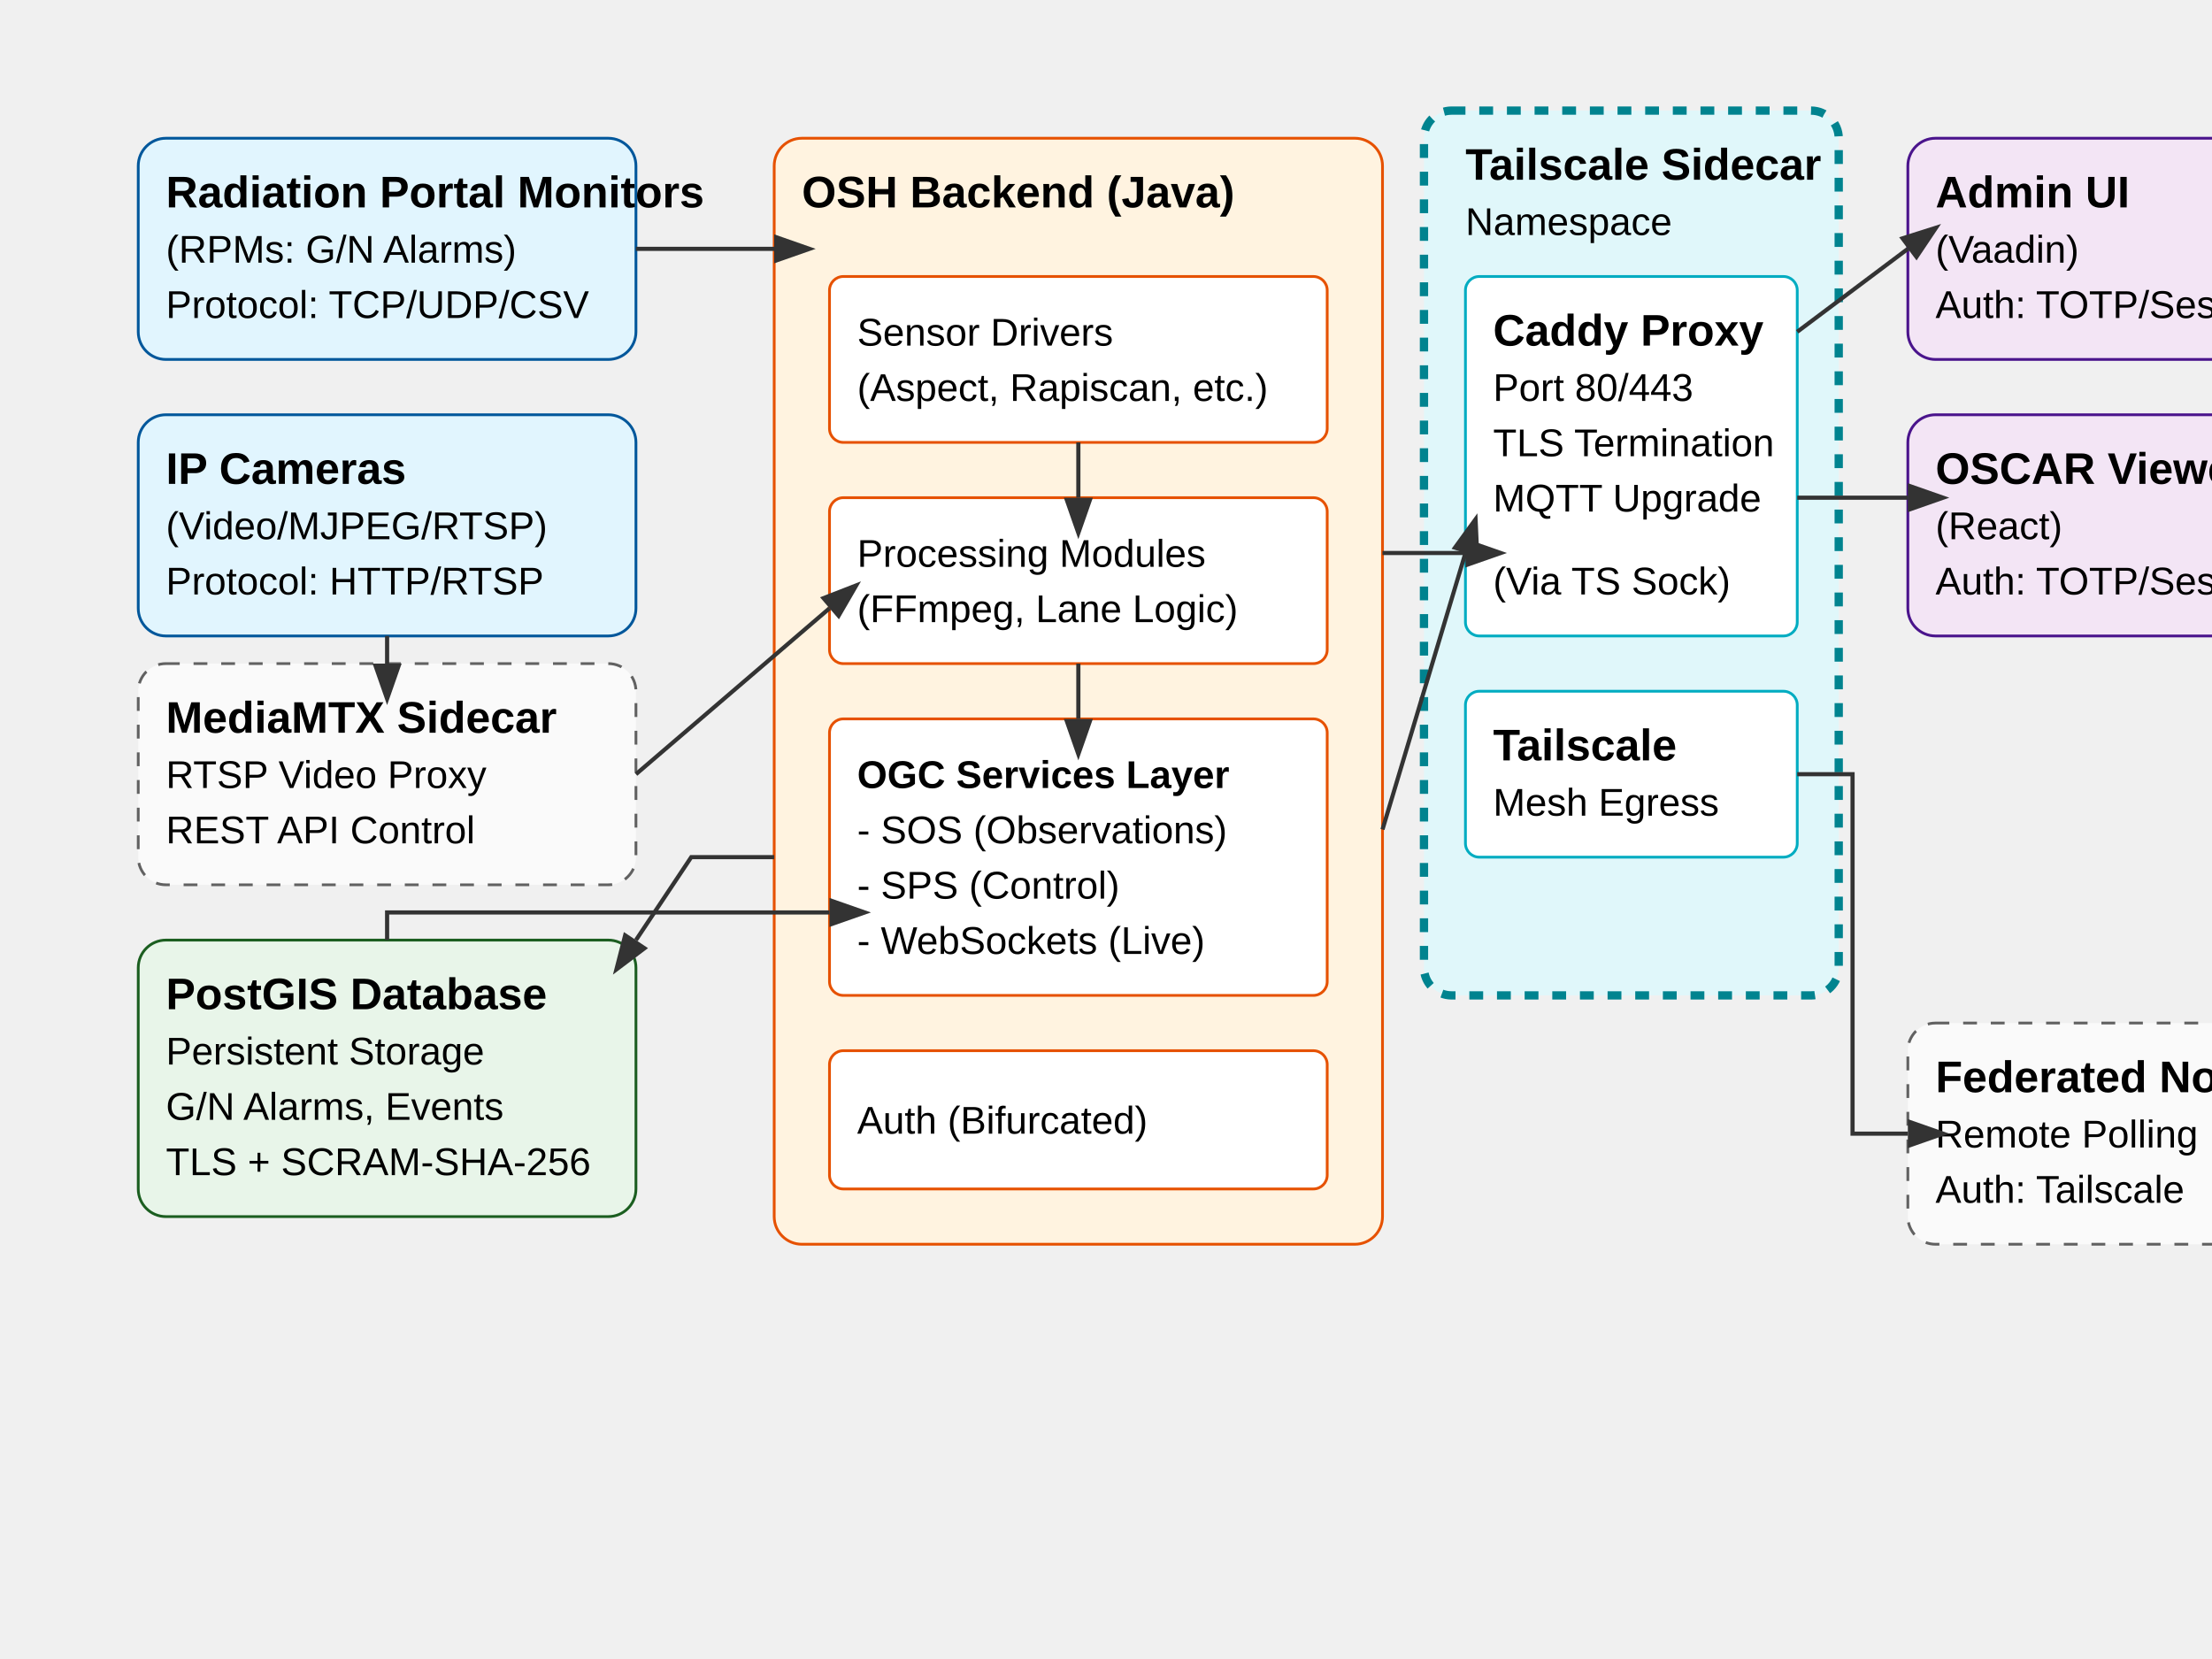
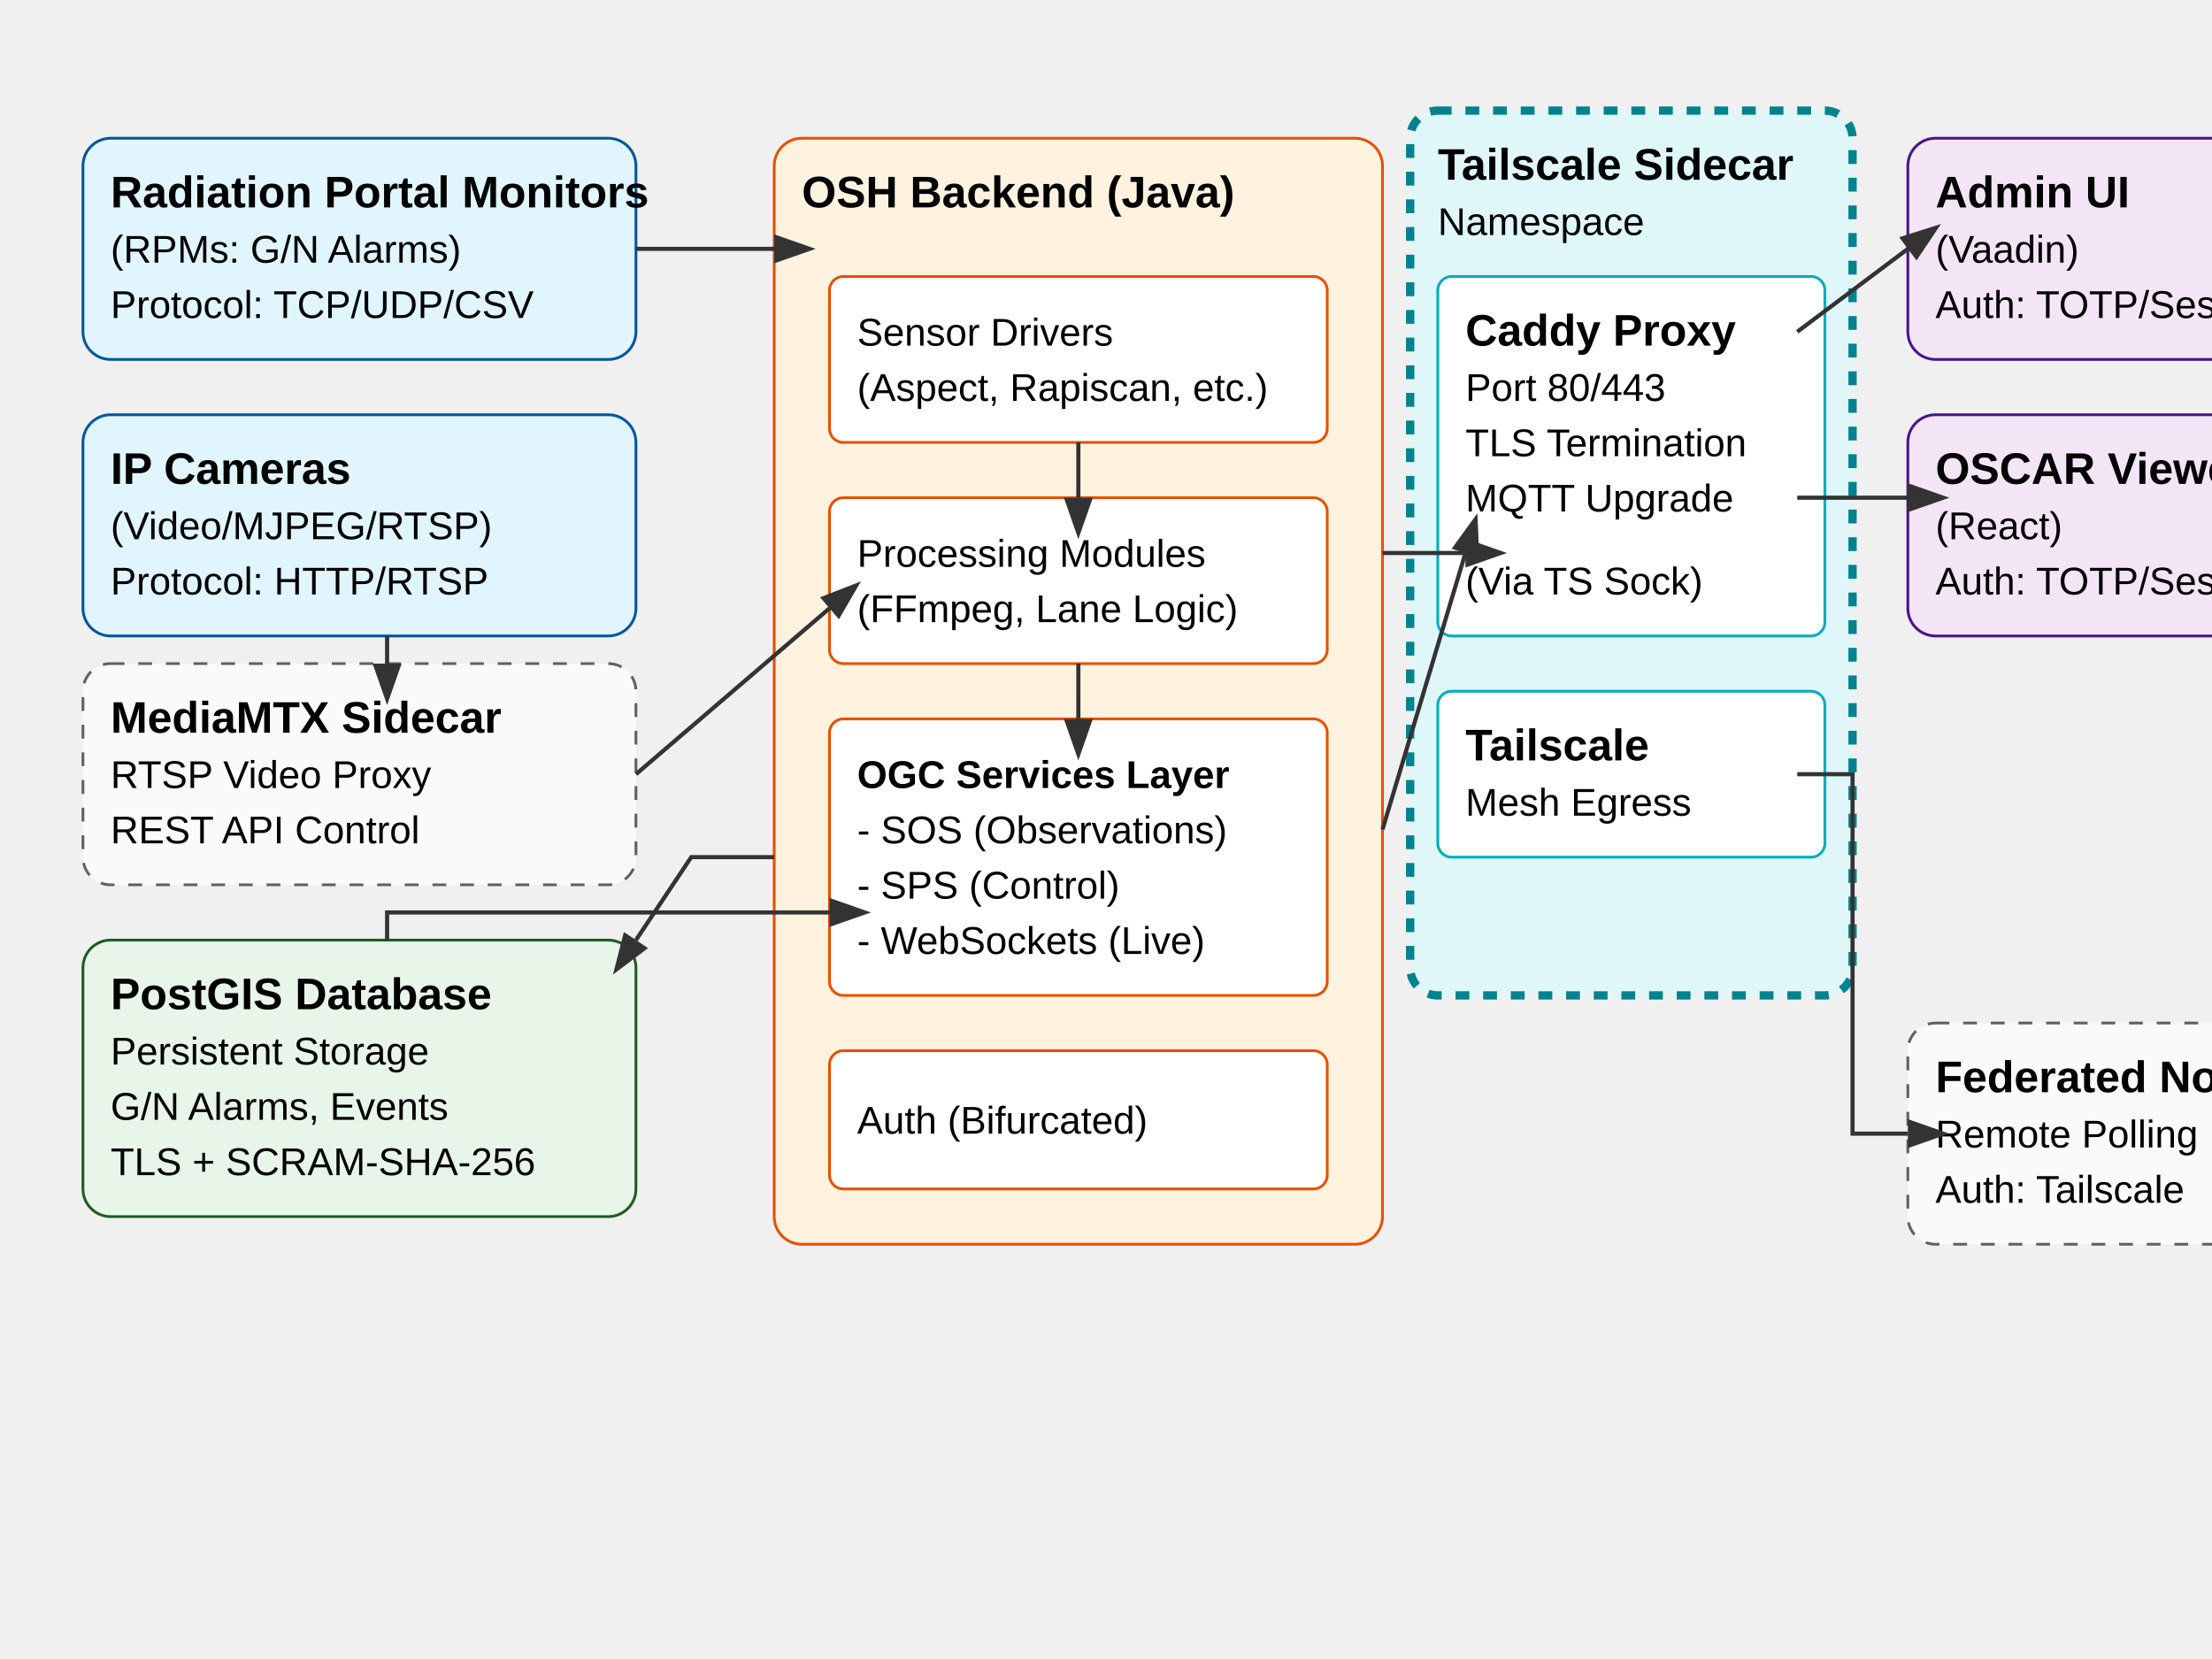
<svg xmlns="http://www.w3.org/2000/svg" width="800" height="600">
  <style>
    .box { fill: #f9f9f9; stroke: #333; stroke-width: 2; }
    .sensor { fill: #e1f5fe; stroke: #01579b; }
    .core { fill: #fff3e0; stroke: #e65100; }
    .db { fill: #e8f5e9; stroke: #1b5e20; }
    .ui { fill: #f3e5f5; stroke: #4a148c; }
    .ext { fill: #fafafa; stroke: #616161; stroke-dasharray: 5,5; }
    text { font-family: Arial, sans-serif; font-size: 14px; }
    .title { font-weight: bold; font-size: 16px; }
    .arrow { stroke: #333; stroke-width: 1.5; fill: none; marker-end: url(#arrowhead); }
  </style>
  <defs>
    <marker id="arrowhead" markerWidth="10" markerHeight="7" refX="0" refY="3.5" orient="auto">
      <polygon points="0 0, 10 3.5, 0 7" fill="#333" />
    </marker>
  </defs>
-   <rect x="50" y="50" width="180" height="80" rx="10" class="sensor" />
-   <text x="60" y="75" class="title">Radiation Portal Monitors</text>
-   <text x="60" y="95">(RPMs: G/N Alarms)</text>
-   <text x="60" y="115">Protocol: TCP/UDP/CSV</text>
-   <rect x="50" y="150" width="180" height="80" rx="10" class="sensor" />
-   <text x="60" y="175" class="title">IP Cameras</text>
-   <text x="60" y="195">(Video/MJPEG/RTSP)</text>
-   <text x="60" y="215">Protocol: HTTP/RTSP</text>
-   <rect x="50" y="240" width="180" height="80" rx="10" class="ext" />
-   <text x="60" y="265" class="title">MediaMTX Sidecar</text>
-   <text x="60" y="285">RTSP Video Proxy</text>
-   <text x="60" y="305">REST API Control</text>
+   <rect x="30" y="50" width="200" height="80" rx="10" class="sensor" />
+   <text x="40" y="75" class="title">Radiation Portal Monitors</text>
+   <text x="40" y="95">(RPMs: G/N Alarms)</text>
+   <text x="40" y="115">Protocol: TCP/UDP/CSV</text>
+   <rect x="30" y="150" width="200" height="80" rx="10" class="sensor" />
+   <text x="40" y="175" class="title">IP Cameras</text>
+   <text x="40" y="195">(Video/MJPEG/RTSP)</text>
+   <text x="40" y="215">Protocol: HTTP/RTSP</text>
+   <rect x="30" y="240" width="200" height="80" rx="10" class="ext" />
+   <text x="40" y="265" class="title">MediaMTX Sidecar</text>
+   <text x="40" y="285">RTSP Video Proxy</text>
+   <text x="40" y="305">REST API Control</text>
  <rect x="280" y="50" width="220" height="400" rx="10" class="core" />
  <text x="290" y="75" class="title">OSH Backend (Java)</text>
  <rect x="300" y="100" width="180" height="60" rx="5" fill="#fff" stroke="#e65100" />
  <text x="310" y="125">Sensor Drivers</text>
  <text x="310" y="145">(Aspect, Rapiscan, etc.)</text>
  <rect x="300" y="180" width="180" height="60" rx="5" fill="#fff" stroke="#e65100" />
  <text x="310" y="205">Processing Modules</text>
  <text x="310" y="225">(FFmpeg, Lane Logic)</text>
  <rect x="300" y="260" width="180" height="100" rx="5" fill="#fff" stroke="#e65100" />
  <text x="310" y="285" style="font-weight:bold">OGC Services Layer</text>
  <text x="310" y="305">- SOS (Observations)</text>
  <text x="310" y="325">- SPS (Control)</text>
  <text x="310" y="345">- WebSockets (Live)</text>
  <rect x="300" y="380" width="180" height="50" rx="5" fill="#fff" stroke="#e65100" />
  <text x="310" y="410">Auth (Bifurcated)</text>
-   <rect x="50" y="340" width="180" height="100" rx="10" class="db" />
-   <text x="60" y="365" class="title">PostGIS Database</text>
-   <text x="60" y="385">Persistent Storage</text>
-   <text x="60" y="405">G/N Alarms, Events</text>
-   <text x="60" y="425">TLS + SCRAM-SHA-256</text>
-   <rect x="515" y="40" width="150" height="320" rx="10" class="ext" style="fill:#e0f7fa; stroke:#00838f; stroke-width:3" />
-   <text x="530" y="65" class="title">Tailscale Sidecar</text>
-   <text x="530" y="85">Namespace</text>
-   <rect x="530" y="100" width="120" height="130" rx="5" class="ui" style="stroke:#00acc1; fill:#ffffff" />
-   <text x="540" y="125" class="title">Caddy Proxy</text>
-   <text x="540" y="145">Port 80/443</text>
-   <text x="540" y="165">TLS Termination</text>
-   <text x="540" y="185">MQTT Upgrade</text>
-   <text x="540" y="215">(Via TS Sock)</text>
-   <rect x="530" y="250" width="120" height="60" rx="5" class="ui" style="stroke:#00acc1; fill:#ffffff" />
-   <text x="540" y="275" class="title">Tailscale</text>
-   <text x="540" y="295">Mesh Egress</text>
+   <rect x="30" y="340" width="200" height="100" rx="10" class="db" />
+   <text x="40" y="365" class="title">PostGIS Database</text>
+   <text x="40" y="385">Persistent Storage</text>
+   <text x="40" y="405">G/N Alarms, Events</text>
+   <text x="40" y="425">TLS + SCRAM-SHA-256</text>
+   <rect x="510" y="40" width="160" height="320" rx="10" class="ext" style="fill:#e0f7fa; stroke:#00838f; stroke-width:3" />
+   <text x="520" y="65" class="title">Tailscale Sidecar</text>
+   <text x="520" y="85">Namespace</text>
+   <rect x="520" y="100" width="140" height="130" rx="5" class="ui" style="stroke:#00acc1; fill:#ffffff" />
+   <text x="530" y="125" class="title">Caddy Proxy</text>
+   <text x="530" y="145">Port 80/443</text>
+   <text x="530" y="165">TLS Termination</text>
+   <text x="530" y="185">MQTT Upgrade</text>
+   <text x="530" y="215">(Via TS Sock)</text>
+   <rect x="520" y="250" width="140" height="60" rx="5" class="ui" style="stroke:#00acc1; fill:#ffffff" />
+   <text x="530" y="275" class="title">Tailscale</text>
+   <text x="530" y="295">Mesh Egress</text>
  <rect x="690" y="50" width="160" height="80" rx="10" class="ui" />
  <text x="700" y="75" class="title">Admin UI</text>
  <text x="700" y="95">(Vaadin)</text>
  <text x="700" y="115">Auth: TOTP/Session</text>
  <rect x="690" y="150" width="160" height="80" rx="10" class="ui" />
  <text x="700" y="175" class="title">OSCAR Viewer</text>
  <text x="700" y="195">(React)</text>
  <text x="700" y="215">Auth: TOTP/Session</text>
  <rect x="690" y="370" width="160" height="80" rx="10" class="ext" />
  <text x="700" y="395" class="title">Federated Nodes</text>
  <text x="700" y="415">Remote Polling</text>
  <text x="700" y="435">Auth: Tailscale</text>
  <path d="M 230 90 L 280 90" class="arrow" />
  <path d="M 140 230 L 140 240" class="arrow" />
  <path d="M 230 280 L 300 220" class="arrow" />
  <path d="M 390 160 L 390 180" class="arrow" />
  <path d="M 390 240 L 390 260" class="arrow" />
  <path d="M 280 310 L 250 310 L 230 340" class="arrow" />
  <path d="M 140 340 L 140 330 L 300 330" class="arrow" />
  <path d="M 500 200 L 530 200" class="arrow" />
  <path d="M 500 300 L 530 200" class="arrow" />
  <path d="M 650 120 L 690 90" class="arrow" />
  <path d="M 650 180 L 690 180" class="arrow" />
  <path d="M 650 280 L 670 280 L 670 410 L 690 410" class="arrow" />
</svg>
